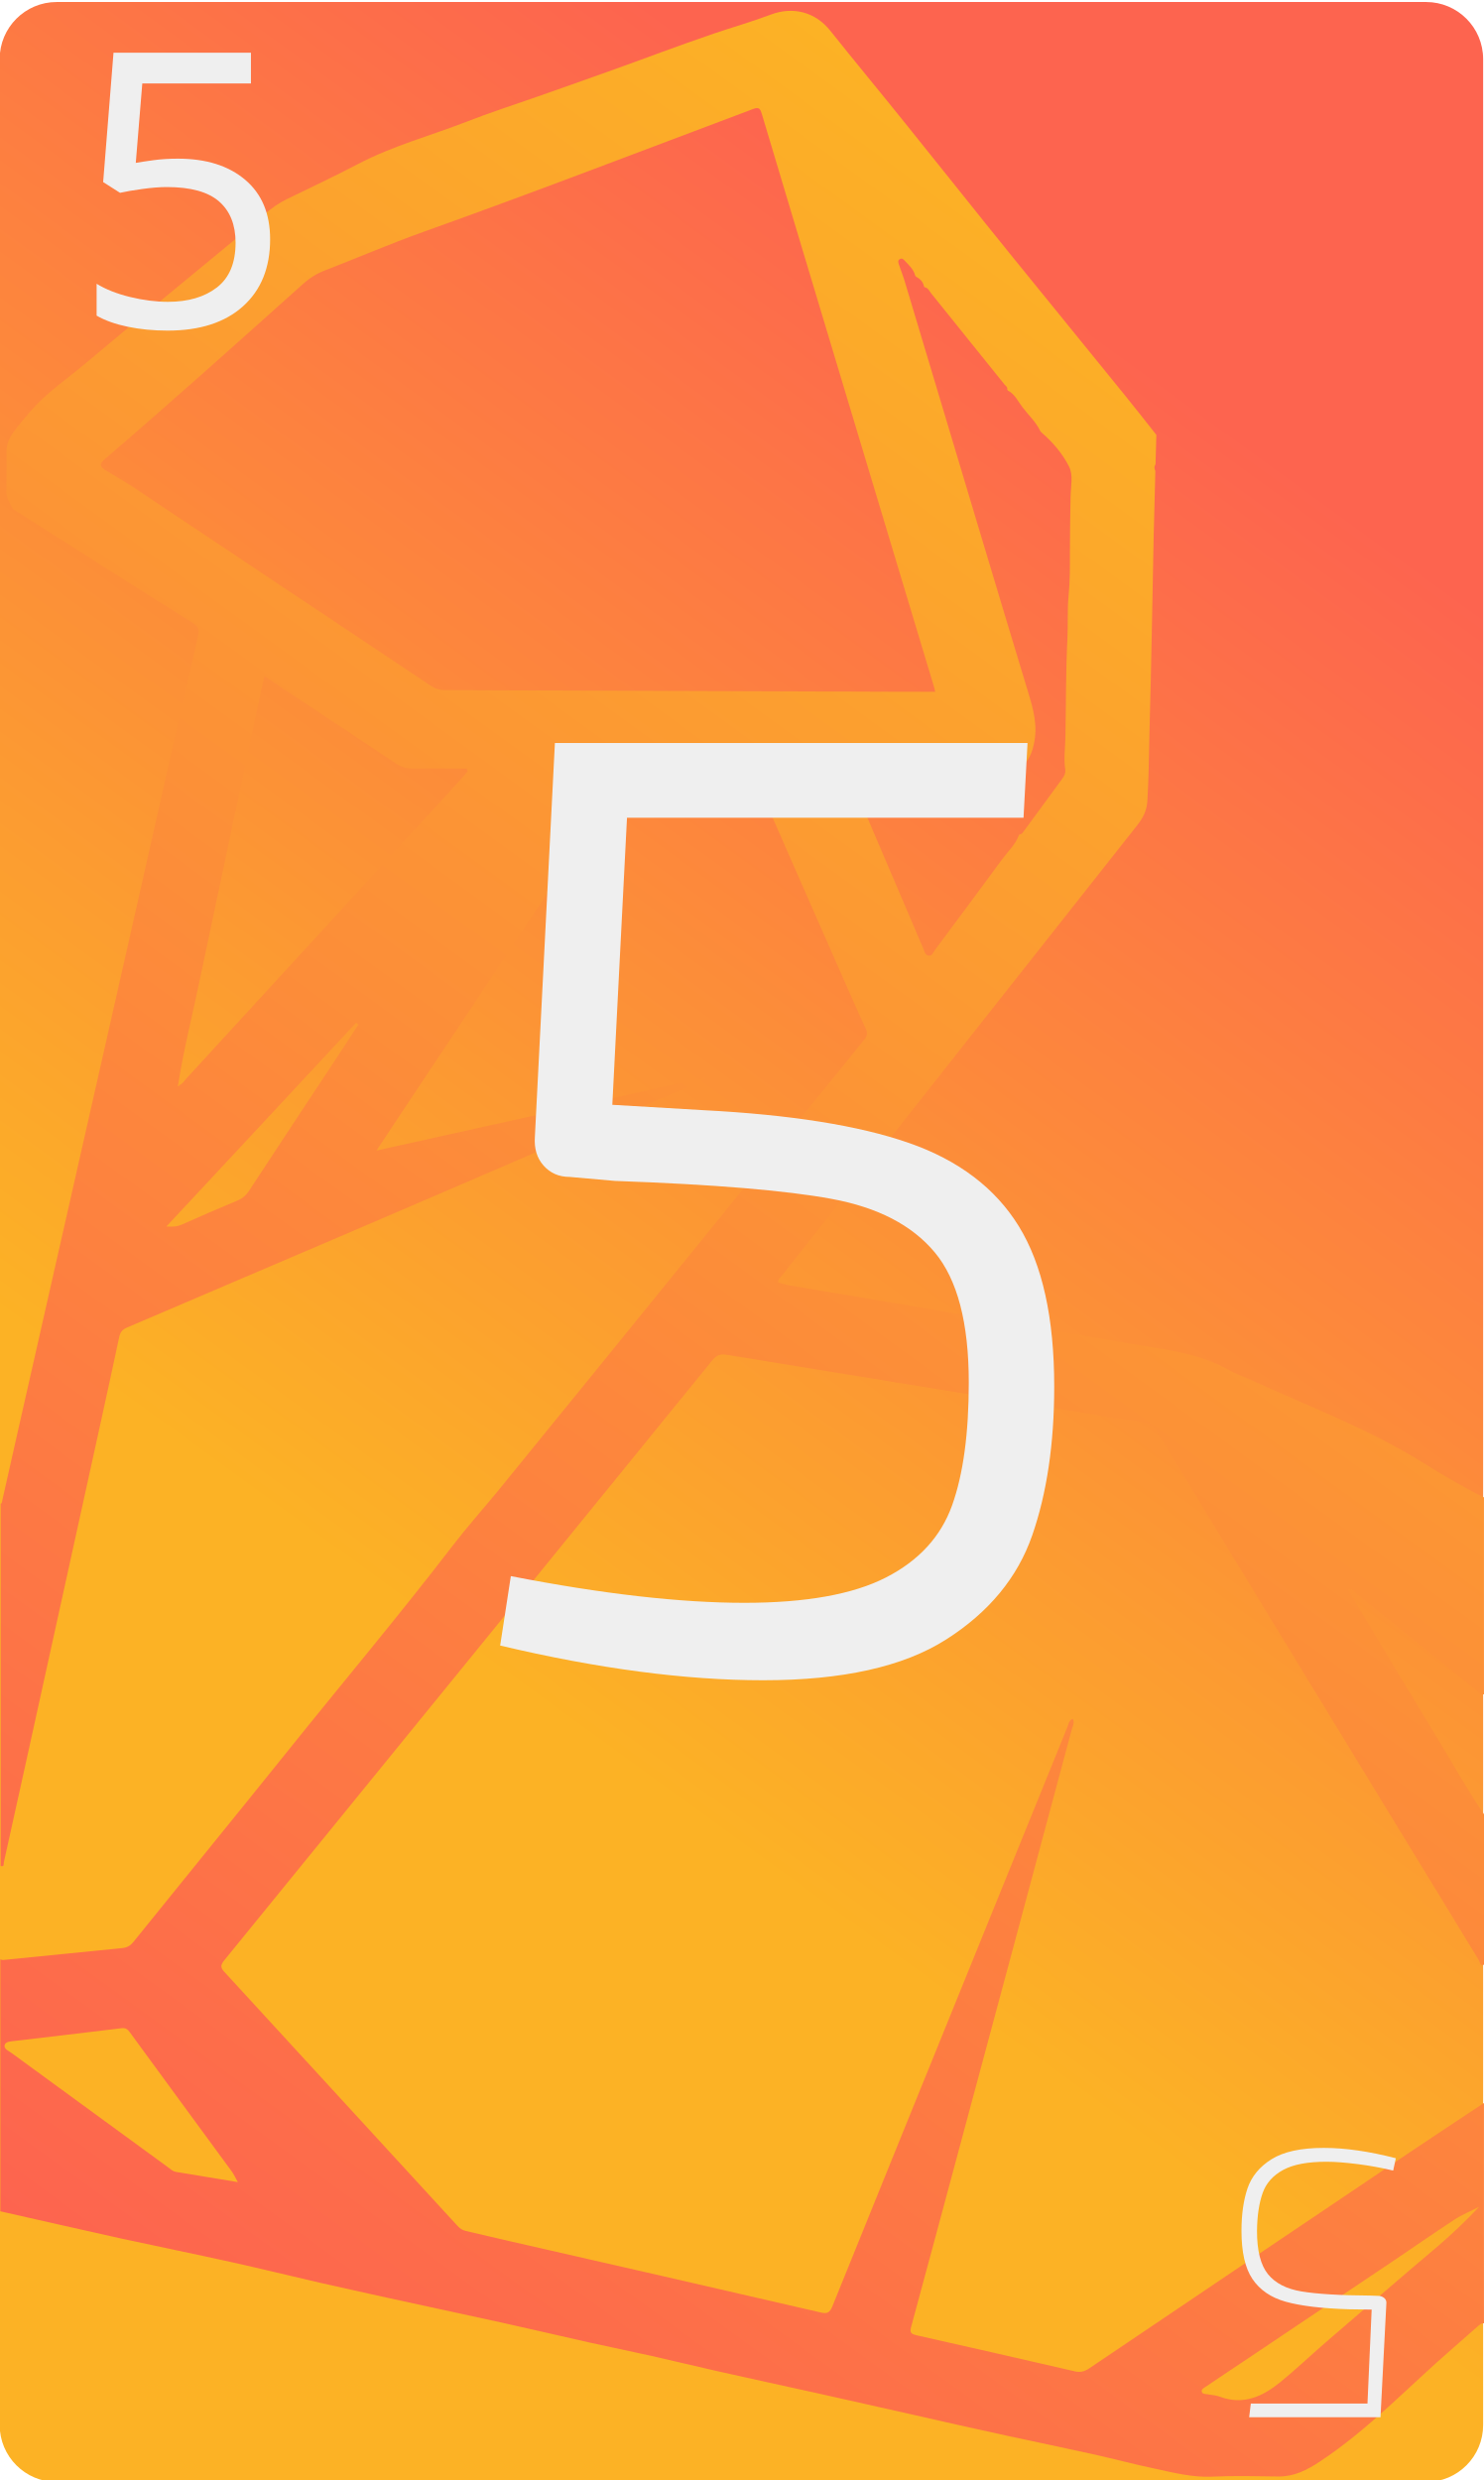
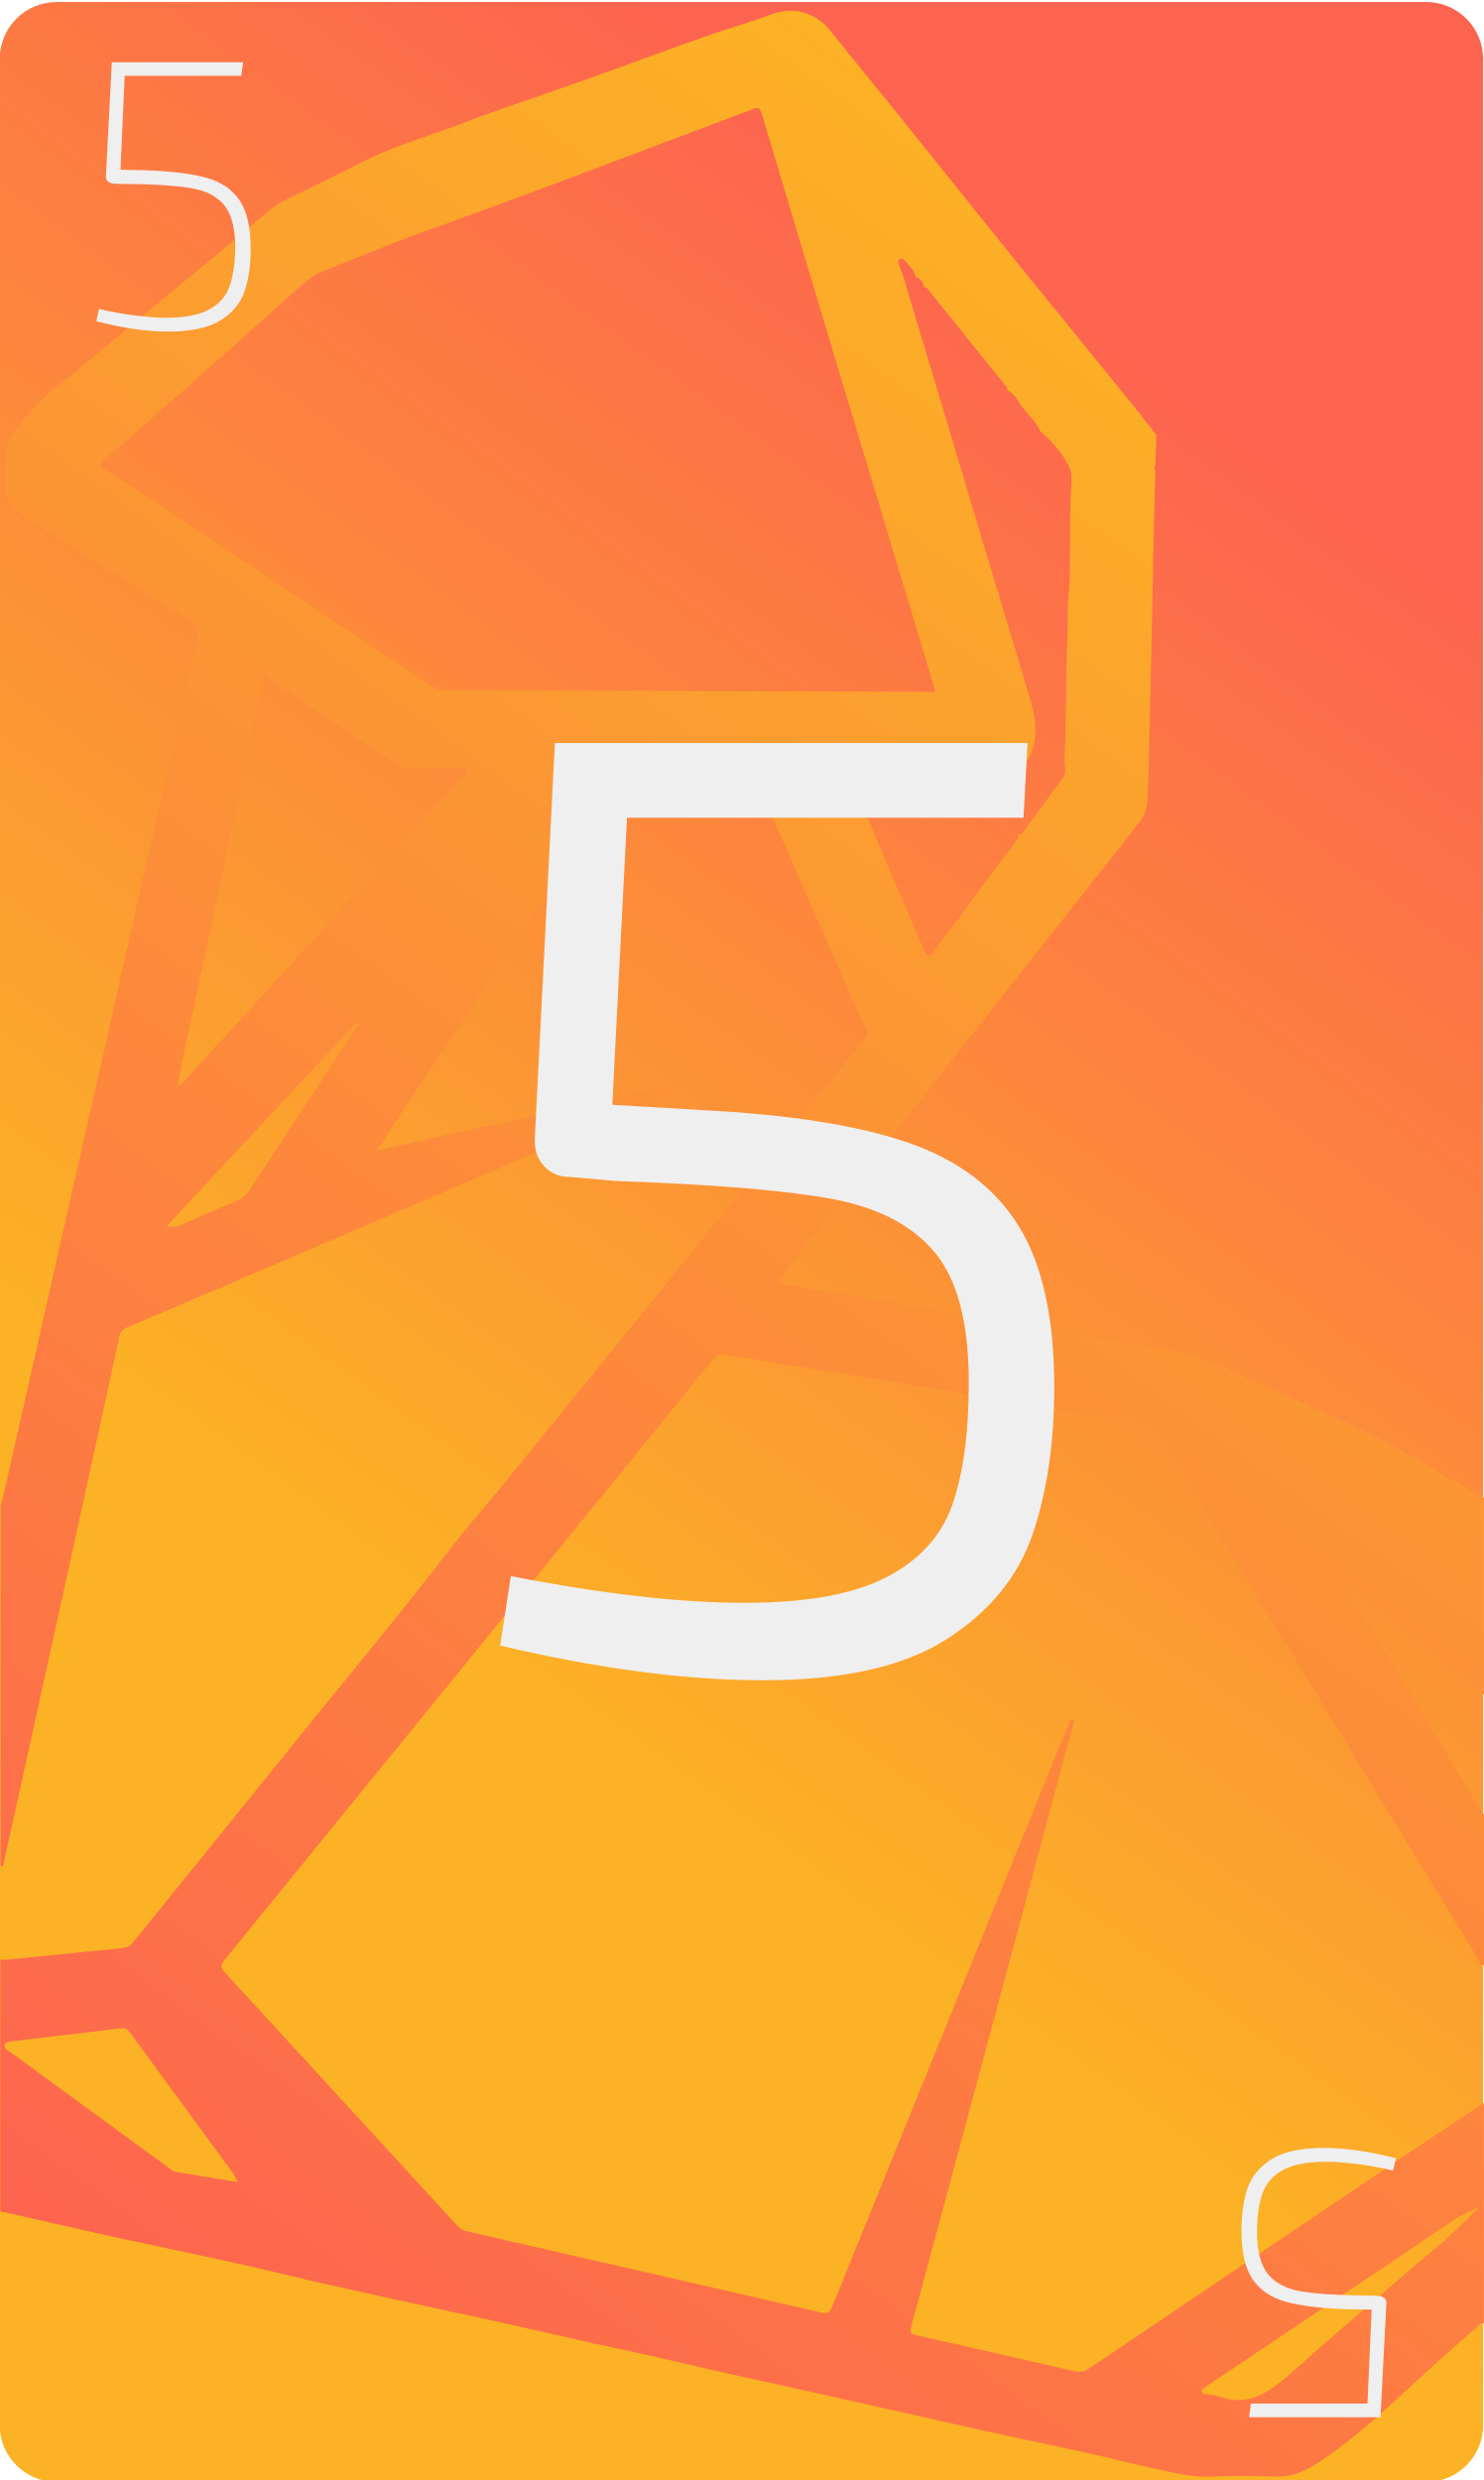
<svg xmlns="http://www.w3.org/2000/svg" version="1.1" id="Calque_1" x="0px" y="0px" viewBox="0 0 889 1486" style="enable-background:new 0 0 889 1486;" xml:space="preserve">
  <style type="text/css">
	.st0{fill:url(#SVGID_1_);}
	.st1{fill:url(#SVGID_2_);}
	.st2{enable-background:new    ;}
	.st3{fill:#EFEFEF;}
- 	.st4{font-family:'Exo2-ExtraLight';}
- 	.st5{font-size:230px;}
</style>
  <g>
-     <linearGradient id="SVGID_1_" gradientUnits="userSpaceOnUse" x1="270.133" y1="502.127" x2="778.148" y2="1201.35" gradientTransform="matrix(1 0 0 -1 0 1486)">
+     <linearGradient id="SVGID_1_" gradientUnits="userSpaceOnUse" x1="270.133" y1="983.873" x2="778.148" y2="284.65">
      <stop offset="0" style="stop-color:#FCB225" />
      <stop offset="1" style="stop-color:#FD644F" />
    </linearGradient>
    <path class="st0" d="M854.6,1487.2H34c-18.9,0-34.2-15.3-34.2-34.2V35.4C-0.2,16.5,15.1,1.2,34,1.2h820.5   c18.9,0,34.2,15.3,34.2,34.2v1417.5C888.8,1471.8,873.5,1487.2,854.6,1487.2z" />
  </g>
-   <linearGradient id="SVGID_2_" gradientUnits="userSpaceOnUse" x1="56.206" y1="120.309" x2="850.089" y2="1212.995" gradientTransform="matrix(1 0 0 -1 0 1486)">
+   <linearGradient id="SVGID_2_" gradientUnits="userSpaceOnUse" x1="56.206" y1="1365.691" x2="850.089" y2="273.005">
    <stop offset="0" style="stop-color:#FD644F" />
    <stop offset="0.999" style="stop-color:#FCB225" />
  </linearGradient>
  <path class="st1" d="M889.2,1260.1c0,44,0,88,0,132c-1.3-0.2-2.2,0.6-3.1,1.3c-5.1,4.5-10.2,9-15.4,13.5  c-26.5,22.9-50.5,48.7-79.9,68.1c-7.6,5-15.3,9-24.8,8.9c-13.3-0.2-26.7-0.5-40,0.1c-11.7,0.5-22.8-2.4-34-4.8  c-12-2.5-23.9-5.7-35.9-8.4c-17.5-3.9-35.1-7.5-52.6-11.3c-18.8-4.1-37.6-8.3-56.4-12.6c-19.4-4.3-38.8-8.8-58.3-13.1  c-19.9-4.4-39.9-8.7-59.8-13.2c-13-2.9-25.8-6.1-38.8-9c-12.5-2.8-25-5.3-37.5-8.1c-17.4-3.9-34.7-8-52-11.8  c-22.4-4.9-44.8-9.7-67.2-14.6c-13.9-3.1-27.9-6.1-41.8-9.3c-17.3-4-34.5-8.2-51.9-12.1c-22.5-5-45.2-9.6-67.7-14.5  c-24-5.3-47.9-10.8-71.9-16.2c0-50.3,0-100.7,0-151c0.6,0.2,1.2,0.5,1.8,0.4c23.7-2.3,47.4-4.8,71.1-7.1c3.1-0.3,5.1-1.5,7-3.9  c30.3-37.6,60.8-75,91.1-112.7c33.4-41.7,67.9-82.6,100.4-125c8.4-10.9,17.6-21.2,26.4-31.9c73.5-90.2,146.7-180.7,220-271  c1.8-2.3,1.9-4.1,0.7-6.6c-3.7-7.8-7.1-15.7-10.6-23.5c-18.3-41.6-36.6-83.1-54.8-124.8c-2.1-4.8-4.7-6.6-10-6.6  c-20.1,0.2-40.3,0-60.5-0.3c-3.9,0-6.2,1-8.4,4.4c-42.9,64.8-86,129.4-129,194.1c-6.4,9.7-12.8,19.3-19.8,29.9  c66.4-14.7,131.7-29.2,197-43.7c-0.7,1.3-1.7,1.8-2.7,2.3c-32.4,13.9-64.7,27.9-97.1,41.7C240.6,725.2,158.3,760.4,76,795.5  c-2.8,1.2-4,2.9-4.6,5.8c-3.8,17.9-7.7,35.7-11.6,53.5C49.2,902.9,38.6,951,28.1,999c-8.6,39-17.1,77.9-25.8,116.9  c-0.2,0.9,0.4,2.9-1.9,2.2c0-72.3,0-144.7,0-217c0.9-0.5,0.8-1.3,1-2.2c3.1-13.8,6.2-27.6,9.3-41.3c23.4-103.5,46.9-207,70.3-310.5  c12.5-55.4,25-110.9,37.7-166.3c0.9-3.9-0.1-5.5-3.2-7.5c-36-22.7-71.9-45.5-107.8-68.3c-1.7-3.4-4-6.5-3.9-10.6  c0.2-7.8,0.1-15.7,0.1-23.5c0-4,1.2-7.7,3.4-10.8c3.3-4.7,7.1-9.2,10.9-13.6c9.5-11,21.6-19.2,32.7-28.5  c31.7-26.6,63.7-52.9,95.6-79.2c8.2-6.8,15.5-14.7,25.2-19.4c14.3-7,28.7-13.7,42.8-21.1c20.8-10.9,43.2-16.9,64.9-25.3  c14-5.5,28.4-10.1,42.6-15.1c13.9-4.9,27.9-9.8,41.8-14.8c10.8-3.8,21.5-7.8,32.2-11.7c10.5-3.8,20.9-7.6,31.5-11.2  C439,16.3,450.6,13,462,8.7c13.4-5,26.7-1.4,35.5,9.7c14.9,18.7,30.2,37.1,45.2,55.8c20.8,25.8,41.3,51.7,62.1,77.4  c23,28.4,46.2,56.8,69.2,85.2c6.4,7.9,12.6,15.8,18.9,23.8c-0.2,5.9-0.3,11.8-0.5,17.6c-0.9,1.3-0.8,2.6-0.1,4  c-0.3,12.8-0.7,25.6-1,38.5c-0.8,39-1.4,77.9-2.5,116.9c-0.4,14.1-0.4,28.3-1.3,42.5c-0.4,5.7-2.6,10-6,14.3  c-71,89.9-142,179.8-212.9,269.8c-0.9,1.2-2.5,2.1-2.3,4.3c2.2,0.6,4.5,1.3,6.7,1.7c21,3.6,42,7,63,10.6  c47.4,8.1,94.8,16.2,142.1,24.5c19.6,3.4,39.6,5.2,57.5,15.2c4.8,2.7,10,4.5,15,6.8c34.5,15.8,70.2,29.2,102.7,49.5  c11.6,7.3,23.5,14.3,35.9,20.4c0,39.3,0,78.7,0,118c-2.4,0.8-3.3-1.5-4.6-2.6c-24-19.2-47.9-38.6-71.9-57.8  c-1.5-1.2-2.6-3.2-5.1-2.4c18.3,30.4,36.5,60.9,54.9,91.2c8.9,14.6,17.1,29.5,26.8,43.6c0,30,0,60,0,90c-2.5,1.2-2.5-1.4-3-2.4  c-27.7-45.3-55.3-90.6-82.9-135.9c-36.4-59.8-72.9-119.6-109.2-179.5c-2.5-4.2-5.2-6.9-10.6-7.5c-10.6-1.1-21-3.2-31.6-4.9  c-72.1-11.7-144.2-23.3-216.3-35.2c-4-0.7-6.2,0.1-8.8,3.2c-97.5,120-195,239.8-292.6,359.7c-2,2.5-2.4,4.1,0,6.7  c46.7,50.8,93.3,101.6,139.9,152.4c1.4,1.6,3,2.5,5,3c8.6,2,17.2,4,25.8,6c62.2,14.2,124.5,28.4,186.7,42.8c3.8,0.9,5.4,0.3,7-3.5  c29.9-73.9,59.9-147.8,89.9-221.7c17-41.9,34-83.8,51-125.6c0.7-1.7,0.8-3.9,3.2-4.9c1.3,2.5-0.1,4.5-0.6,6.4  c-22.7,84.8-45.5,169.5-68.3,254.3c-9.3,34.5-18.5,69-27.9,103.5c-1,3.5-0.2,4.4,3.3,5.2c31.6,7.1,63.2,14.3,94.8,21.6  c3.1,0.7,5.5,0.2,8.3-1.6c64.4-43.5,128.9-86.9,193.3-130.3C860.1,1279.3,874.6,1269.8,889.2,1260.1z M553.7,171.7  c-0.6-2.8-2.3-4.6-4.8-5.9c-0.1-0.2-0.3-0.4-0.5-0.6c-0.9-3.7-3.6-6.2-6.1-8.8c-0.8-0.9-1.7-1.9-3-1.2c-1.6,0.8-1,2.3-0.6,3.5  c0.9,2.8,2.1,5.6,3,8.5c6.1,20.2,12.1,40.4,18.2,60.7c9.3,30.9,18.5,61.8,27.8,92.7c9.4,31.2,18.7,62.4,28.2,93.6  c3.2,10.5,6.2,20.7,3.5,32.1c-1.5,6.5-3.8,11-9.3,14.8s-10.8,5.8-17.5,5.2c-7.4-0.7-15-0.7-22.5-0.3c-7.5,0.4-14.9-0.7-22.4-0.7  c-10.1,0-20.2-0.2-30.2-0.5c-2.3-0.1-4.9-1.3-6.5,0.9c-1.5,2,0.2,4.1,1,6.1c13.7,32.2,27.5,64.5,41.3,96.7c0.7,1.7,1,3.8,3.2,4.1  c2.1,0.3,2.5-1.8,3.5-3.1c13.5-18.1,27-36.2,40.4-54.5c3.5-4.8,8-8.8,10.1-14.5c0.2-0.1,0.4-0.3,0.4-0.6c1,0.1,1.6-0.5,2-1.1  c8-10.9,16-21.7,23.9-32.6c1.1-1.5,1.8-3.3,1.5-5.2c-1-6.5,0-12.9,0.1-19.4c0.4-19.6,0.2-39.3,1.2-58.9c0.4-8.6-0.1-17.2,0.7-25.8  c0.9-8.9,0.8-17.9,0.8-26.9c0-10.8,0.2-21.5,0.4-32.2c0.1-6.2,1.7-13.1-0.9-18.2c-3.9-7.8-9.9-14.8-16.7-20.6  c-0.1-0.3-0.3-0.4-0.5-0.6c-2.6-5.6-7.2-9.7-10.8-14.5c-2.7-3.5-4.5-7.8-8.7-9.9c-0.1-0.3-0.2-0.5-0.4-0.6c0.4-1.4-0.8-2.1-1.5-2.9  c-14.7-18.3-29.4-36.6-44.1-54.8c-1.1-1.4-1.8-3.3-3.9-3.6L553.7,171.7z M107.4,650.2c2-0.7,3-2.5,4.3-4  c54.8-59.6,109.5-119.3,164.2-179c1.5-1.6,2.9-3.4,4.3-5.1c-0.2-0.5-0.4-1.1-0.6-1.6c-11.1,0-22.2-0.1-33.3,0  c-3.5,0-6.3-1.2-9.2-3.1c-26.1-17.4-52.3-34.8-78.6-52.2c-0.4,1.7-0.9,3.2-1.2,4.8c-12.6,59.2-25.2,118.4-37.7,177.6  c-4.3,20.7-9.5,41.1-12.8,62c-0.1,0.4-0.3,1.1-0.2,1.2C107.4,651.2,107.3,650.6,107.4,650.2z M560.4,414.5c-0.6-2.3-1-4.1-1.6-5.8  c-18.2-60.5-36.4-120.9-54.6-181.4c-15.9-53-31.9-106-47.7-159c-0.9-2.9-1.5-4.4-5.2-3c-65.8,24.7-131.4,50-197.5,73.6  c-19.9,7.1-39.3,15.5-59,23.1c-5.1,1.9-9.4,4.7-13.4,8.3c-39.3,35.2-78.6,70.5-118.7,104.9c-3.6,3.1-2.6,4.6,0.6,6.6  c5.4,3.3,10.9,6.4,16.2,9.9c59.7,39.8,119.3,79.6,178.9,119.4c2.5,1.6,4.9,2.4,7.9,2.4c90.9,0.3,181.9,0.7,272.8,1  C546.1,414.5,553,414.5,560.4,414.5z M142.5,1307.5c-1.5-2.7-2.2-4.3-3.2-5.8c-20.5-28-41.1-56-61.6-84.1c-1.3-1.8-2.6-2.6-4.9-2.3  c-21.3,2.6-42.6,5.1-63.9,7.6c-2.3,0.3-5.5,0.3-6.1,2.4c-0.7,2.4,2.4,3.6,4.2,4.9c31.4,23,62.8,45.9,94.2,68.8  c1.3,1,2.5,2.1,4.3,2.4C117.5,1303.4,129.4,1305.3,142.5,1307.5z M886.3,1322.3c-5.2,2.7-10.3,4.7-14.8,7.7  c-11.8,7.7-23.4,15.8-35.1,23.7c-30.5,20.5-61,40.9-91.5,61.4c-7.6,5.1-15.2,10.1-22.7,15.2c-1,0.7-2.6,1.4-2,3  c0.4,1.2,1.9,1.1,3,1.3c2.6,0.4,5.4,0.6,7.8,1.5c14,5.2,25.5-0.1,36-8.6c9.4-7.6,18.2-16.1,27.4-24c22.4-19.3,44.8-38.7,67.4-57.8  C870.3,1338.4,878.4,1330.7,886.3,1322.3z M214.7,614c-0.4-0.4-0.9-0.8-1.3-1.2c-37.6,40.5-75.3,80.9-113.7,122.1  c3.9,0.2,6.4,0.1,8.9-1c11.2-5,22.5-9.9,33.8-14.6c2.9-1.2,5-3,6.7-5.6c18.9-28.8,37.8-57.4,56.8-86.2  C208.8,623.1,211.7,618.5,214.7,614z" />
  <g class="st2">
-     <path class="st3" d="M613.3,490H375.7l-8.8,172l54.4,3.2c52.3,2.7,93.3,9.2,123.2,19.6c29.9,10.4,51.9,27.1,66,50   c14.1,22.9,21.2,54.9,21.2,96c0,34.1-4.4,63.9-13.2,89.2c-8.8,25.3-26,46.1-51.6,62.4c-25.6,16.3-62.1,24.4-109.6,24.4   c-46.4,0-98.9-6.9-157.6-20.8l6.4-41.6c54.9,10.7,101.6,16,140,16c36.8,0,65.1-5.1,84.8-15.2c19.7-10.1,32.9-24.5,39.6-43.2   c6.7-18.7,10-43.2,10-73.6c0-35.7-6.8-61.7-20.4-78c-13.6-16.3-34.1-26.9-61.6-32c-27.5-5.1-70.8-8.7-130-10.8l-27.2-2.4   c-6.4,0-11.6-2.3-15.6-6.8c-4-4.5-5.7-10.3-5.2-17.2l12-236h283.2L613.3,490z" />
+     <path class="st3" d="M613.3,490H375.7l-8.8,172l54.4,3.2c52.3,2.7,93.3,9.2,123.2,19.6c29.9,10.4,51.9,27.1,66,50   s21.2,54.9,21.2,96c0,34.1-4.4,63.9-13.2,89.2s-26,46.1-51.6,62.4c-25.6,16.3-62.1,24.4-109.6,24.4c-46.4,0-98.9-6.9-157.6-20.8   l6.4-41.6c54.9,10.7,101.6,16,140,16c36.8,0,65.1-5.1,84.8-15.2c19.7-10.1,32.9-24.5,39.6-43.2c6.7-18.7,10-43.2,10-73.6   c0-35.7-6.8-61.7-20.4-78c-13.6-16.3-34.1-26.9-61.6-32c-27.5-5.1-70.8-8.7-130-10.8l-27.2-2.4c-6.4,0-11.6-2.3-15.6-6.8   s-5.7-10.3-5.2-17.2l12-236h283.2L613.3,490z" />
  </g>
-   <text transform="matrix(1 0 0 1 43.4062 195.8022)" class="st3 st4 st5">5</text>
  <g class="st2">
-     <path class="st3" d="M749.5,1440.2h69.9l2.5-56.3l-13.8-0.2c-16.1-0.5-28.6-2-37.6-4.5c-9-2.5-15.6-7.1-20-13.6   c-4.4-6.5-6.6-16.1-6.6-28.9c0-9.8,1.2-18.3,3.6-25.4c2.4-7.1,7.2-13,14.4-17.5c7.2-4.5,17.6-6.8,31.3-6.8   c12.9,0,27.3,2.1,43.2,6.2l-1.6,7.4c-7.1-1.7-14.2-3-21.4-3.9c-7.2-0.9-13.4-1.4-18.6-1.4c-11.2,0-19.8,1.6-25.9,4.9   c-6.1,3.3-10.2,7.9-12.3,13.8c-2.1,5.9-3.3,13.5-3.4,22.7c0,12,2.2,20.6,6.6,26c4.4,5.4,11,8.8,20,10.3c9,1.5,22.8,2.4,41.5,2.5   l5.3,0.2c1.2,0.2,2.3,0.7,3.1,1.5c0.8,0.8,1.2,2,1,3.3l-3.5,67.9h-78.7L749.5,1440.2z" />
+     <path class="st3" d="M144.6,45.4H74.7l-2.5,56.3L86,102c16.1,0.5,28.6,2,37.6,4.5c9,2.5,15.6,7.1,20,13.6   c4.4,6.5,6.6,16.1,6.6,28.9c0,9.8-1.2,18.3-3.6,25.4c-2.4,7.1-7.2,13-14.4,17.5c-7.2,4.5-17.6,6.8-31.3,6.8   c-12.9,0-27.3-2.1-43.2-6.2l1.6-7.4c7.1,1.7,14.2,3,21.4,3.9c7.2,0.9,13.4,1.4,18.6,1.4c11.2,0,19.8-1.6,25.9-4.9   c6.1-3.3,10.2-7.9,12.3-13.8c2.1-5.9,3.3-13.5,3.5-22.7c0-12-2.2-20.6-6.6-26c-4.4-5.4-11-8.8-20-10.3c-9-1.5-22.8-2.4-41.5-2.5   l-5.3-0.2c-1.2-0.2-2.3-0.7-3.1-1.5c-0.8-0.8-1.2-2-1-3.3l3.5-67.9h78.7L144.6,45.4z" />
+   </g>
+   <g class="st2">
+     <path class="st3" d="M749.5,1440.2h69.9l2.5-56.3l-13.8-0.2c-16.1-0.5-28.6-2-37.6-4.5s-15.6-7.1-20-13.6s-6.6-16.1-6.6-28.9   c0-9.8,1.2-18.3,3.6-25.4c2.4-7.1,7.2-13,14.4-17.5s17.6-6.8,31.3-6.8c12.9,0,27.3,2.1,43.2,6.2l-1.6,7.4c-7.1-1.7-14.2-3-21.4-3.9   s-13.4-1.4-18.6-1.4c-11.2,0-19.8,1.6-25.9,4.9c-6.1,3.3-10.2,7.9-12.3,13.8s-3.3,13.5-3.4,22.7c0,12,2.2,20.6,6.6,26   c4.4,5.4,11,8.8,20,10.3s22.8,2.4,41.5,2.5l5.3,0.2c1.2,0.2,2.3,0.7,3.1,1.5s1.2,2,1,3.3l-3.5,67.9h-78.7L749.5,1440.2z" />
  </g>
</svg>
